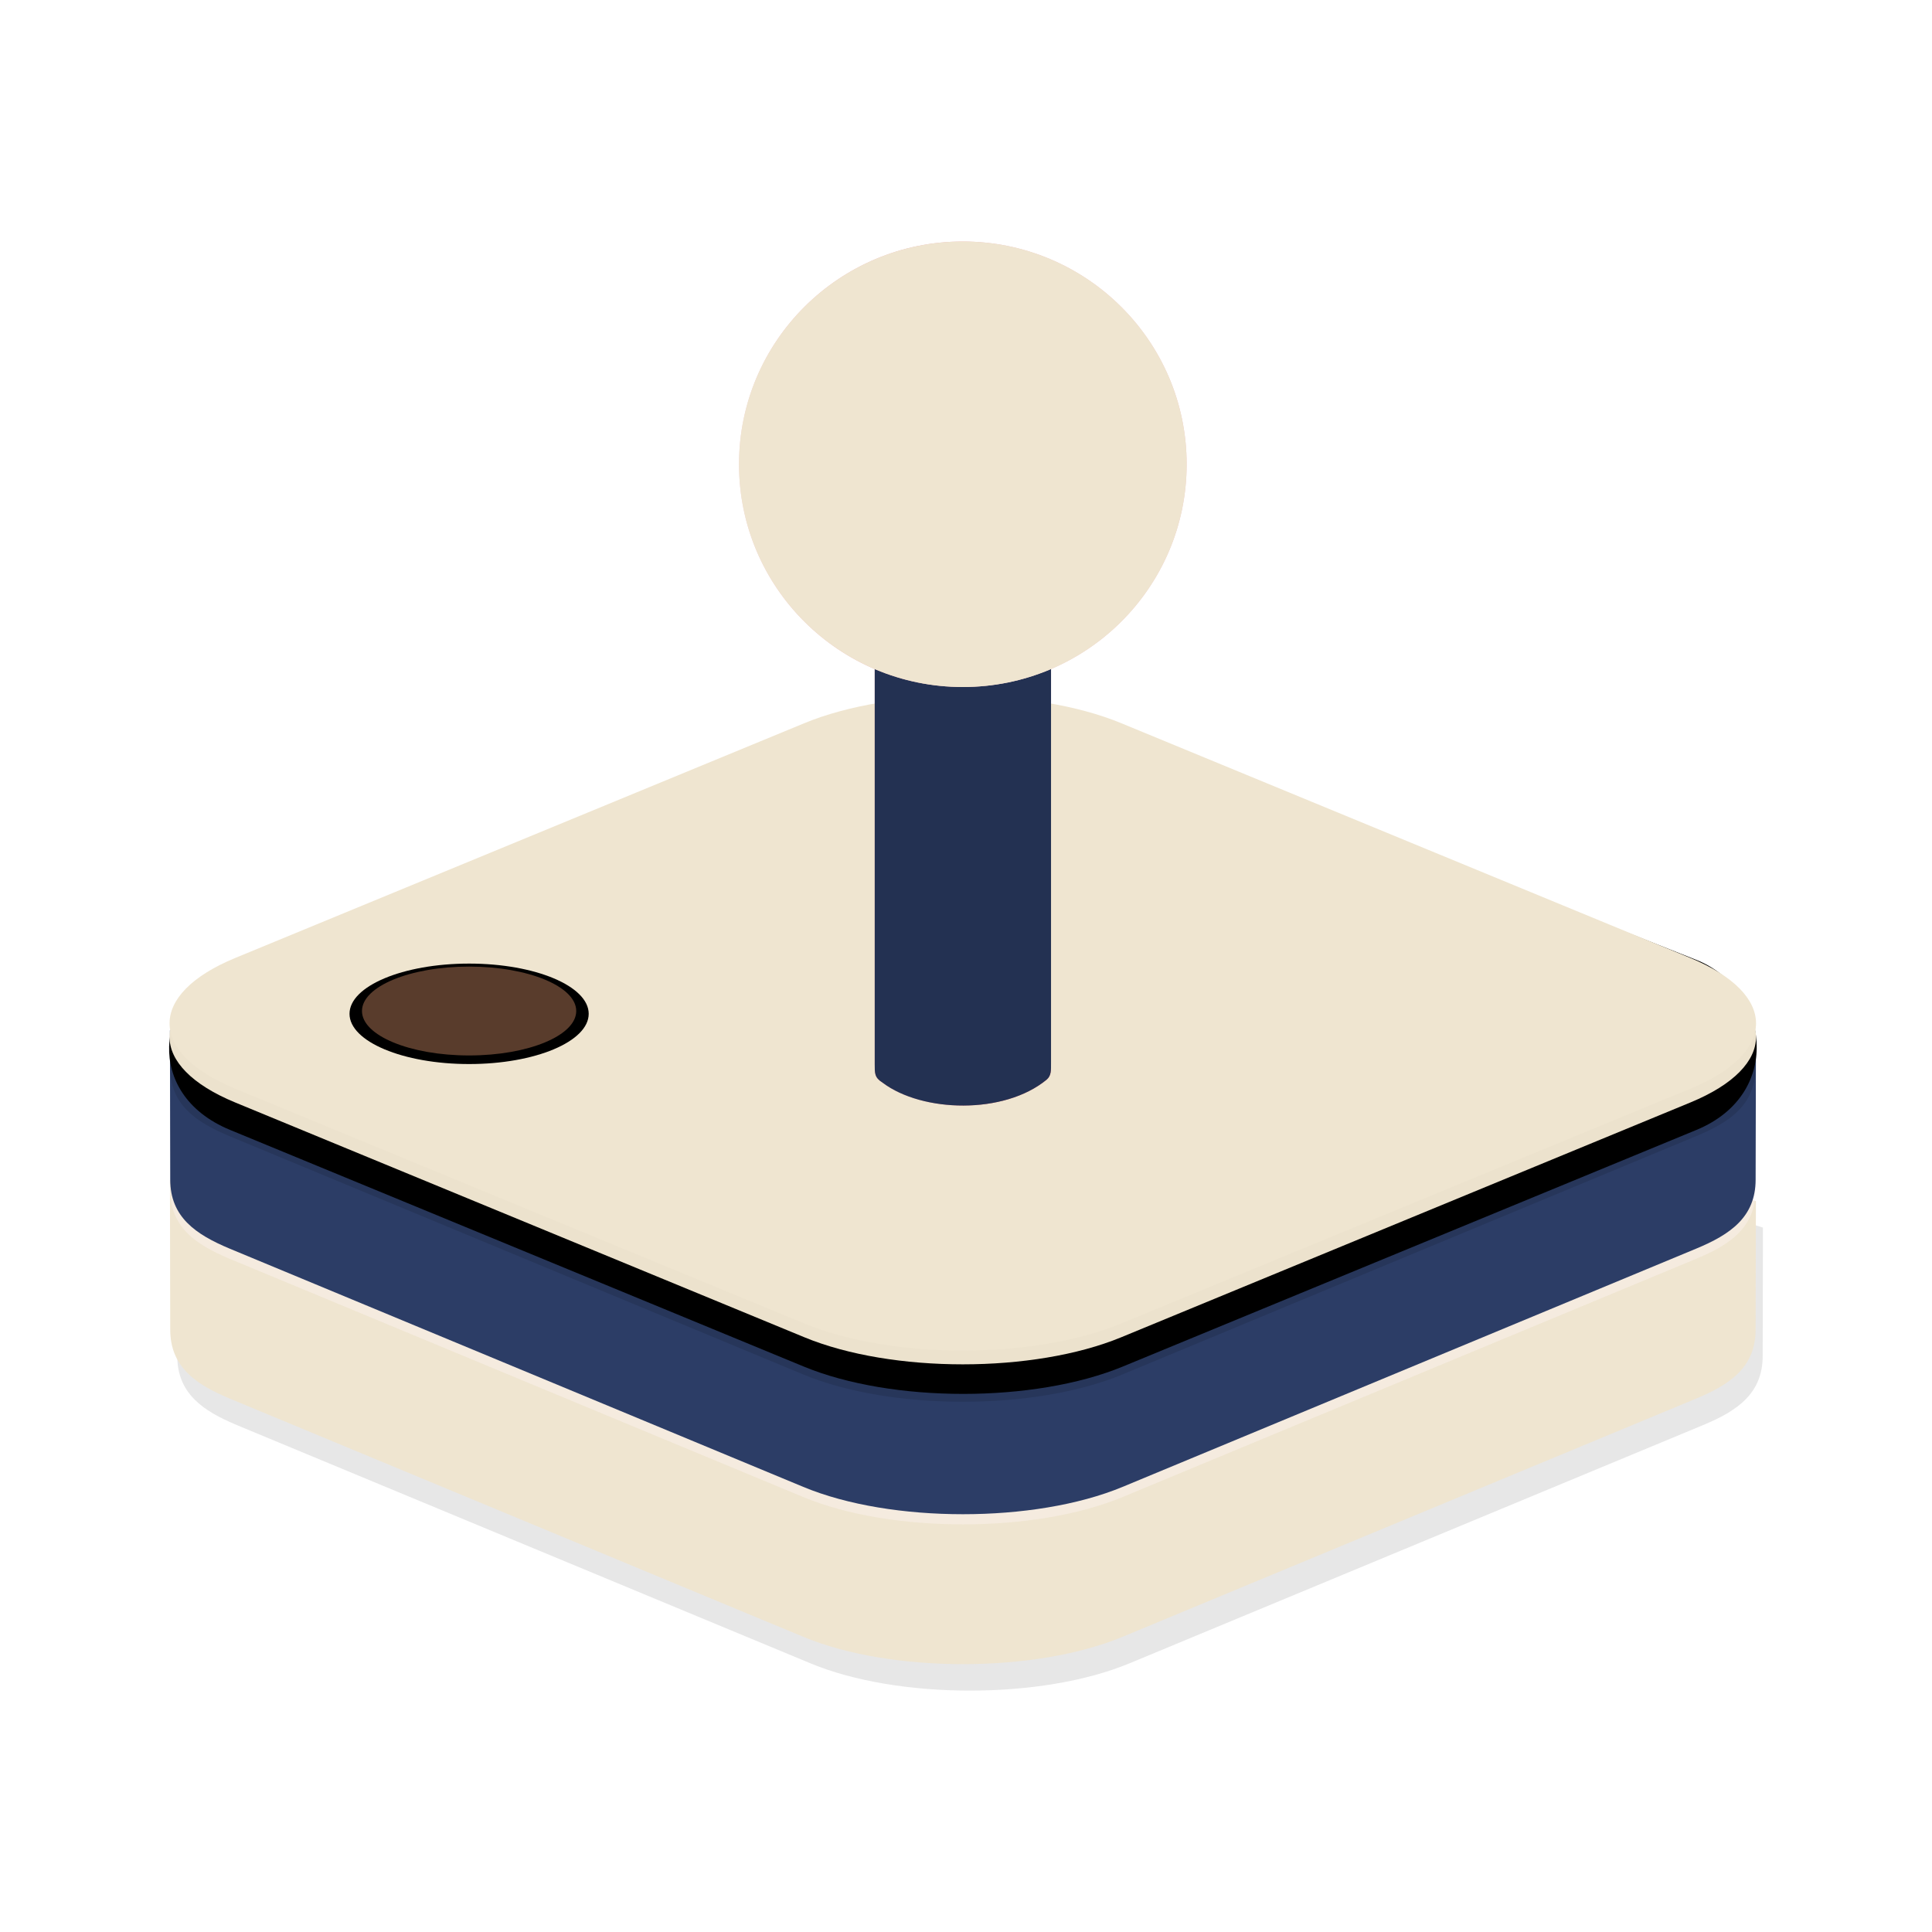
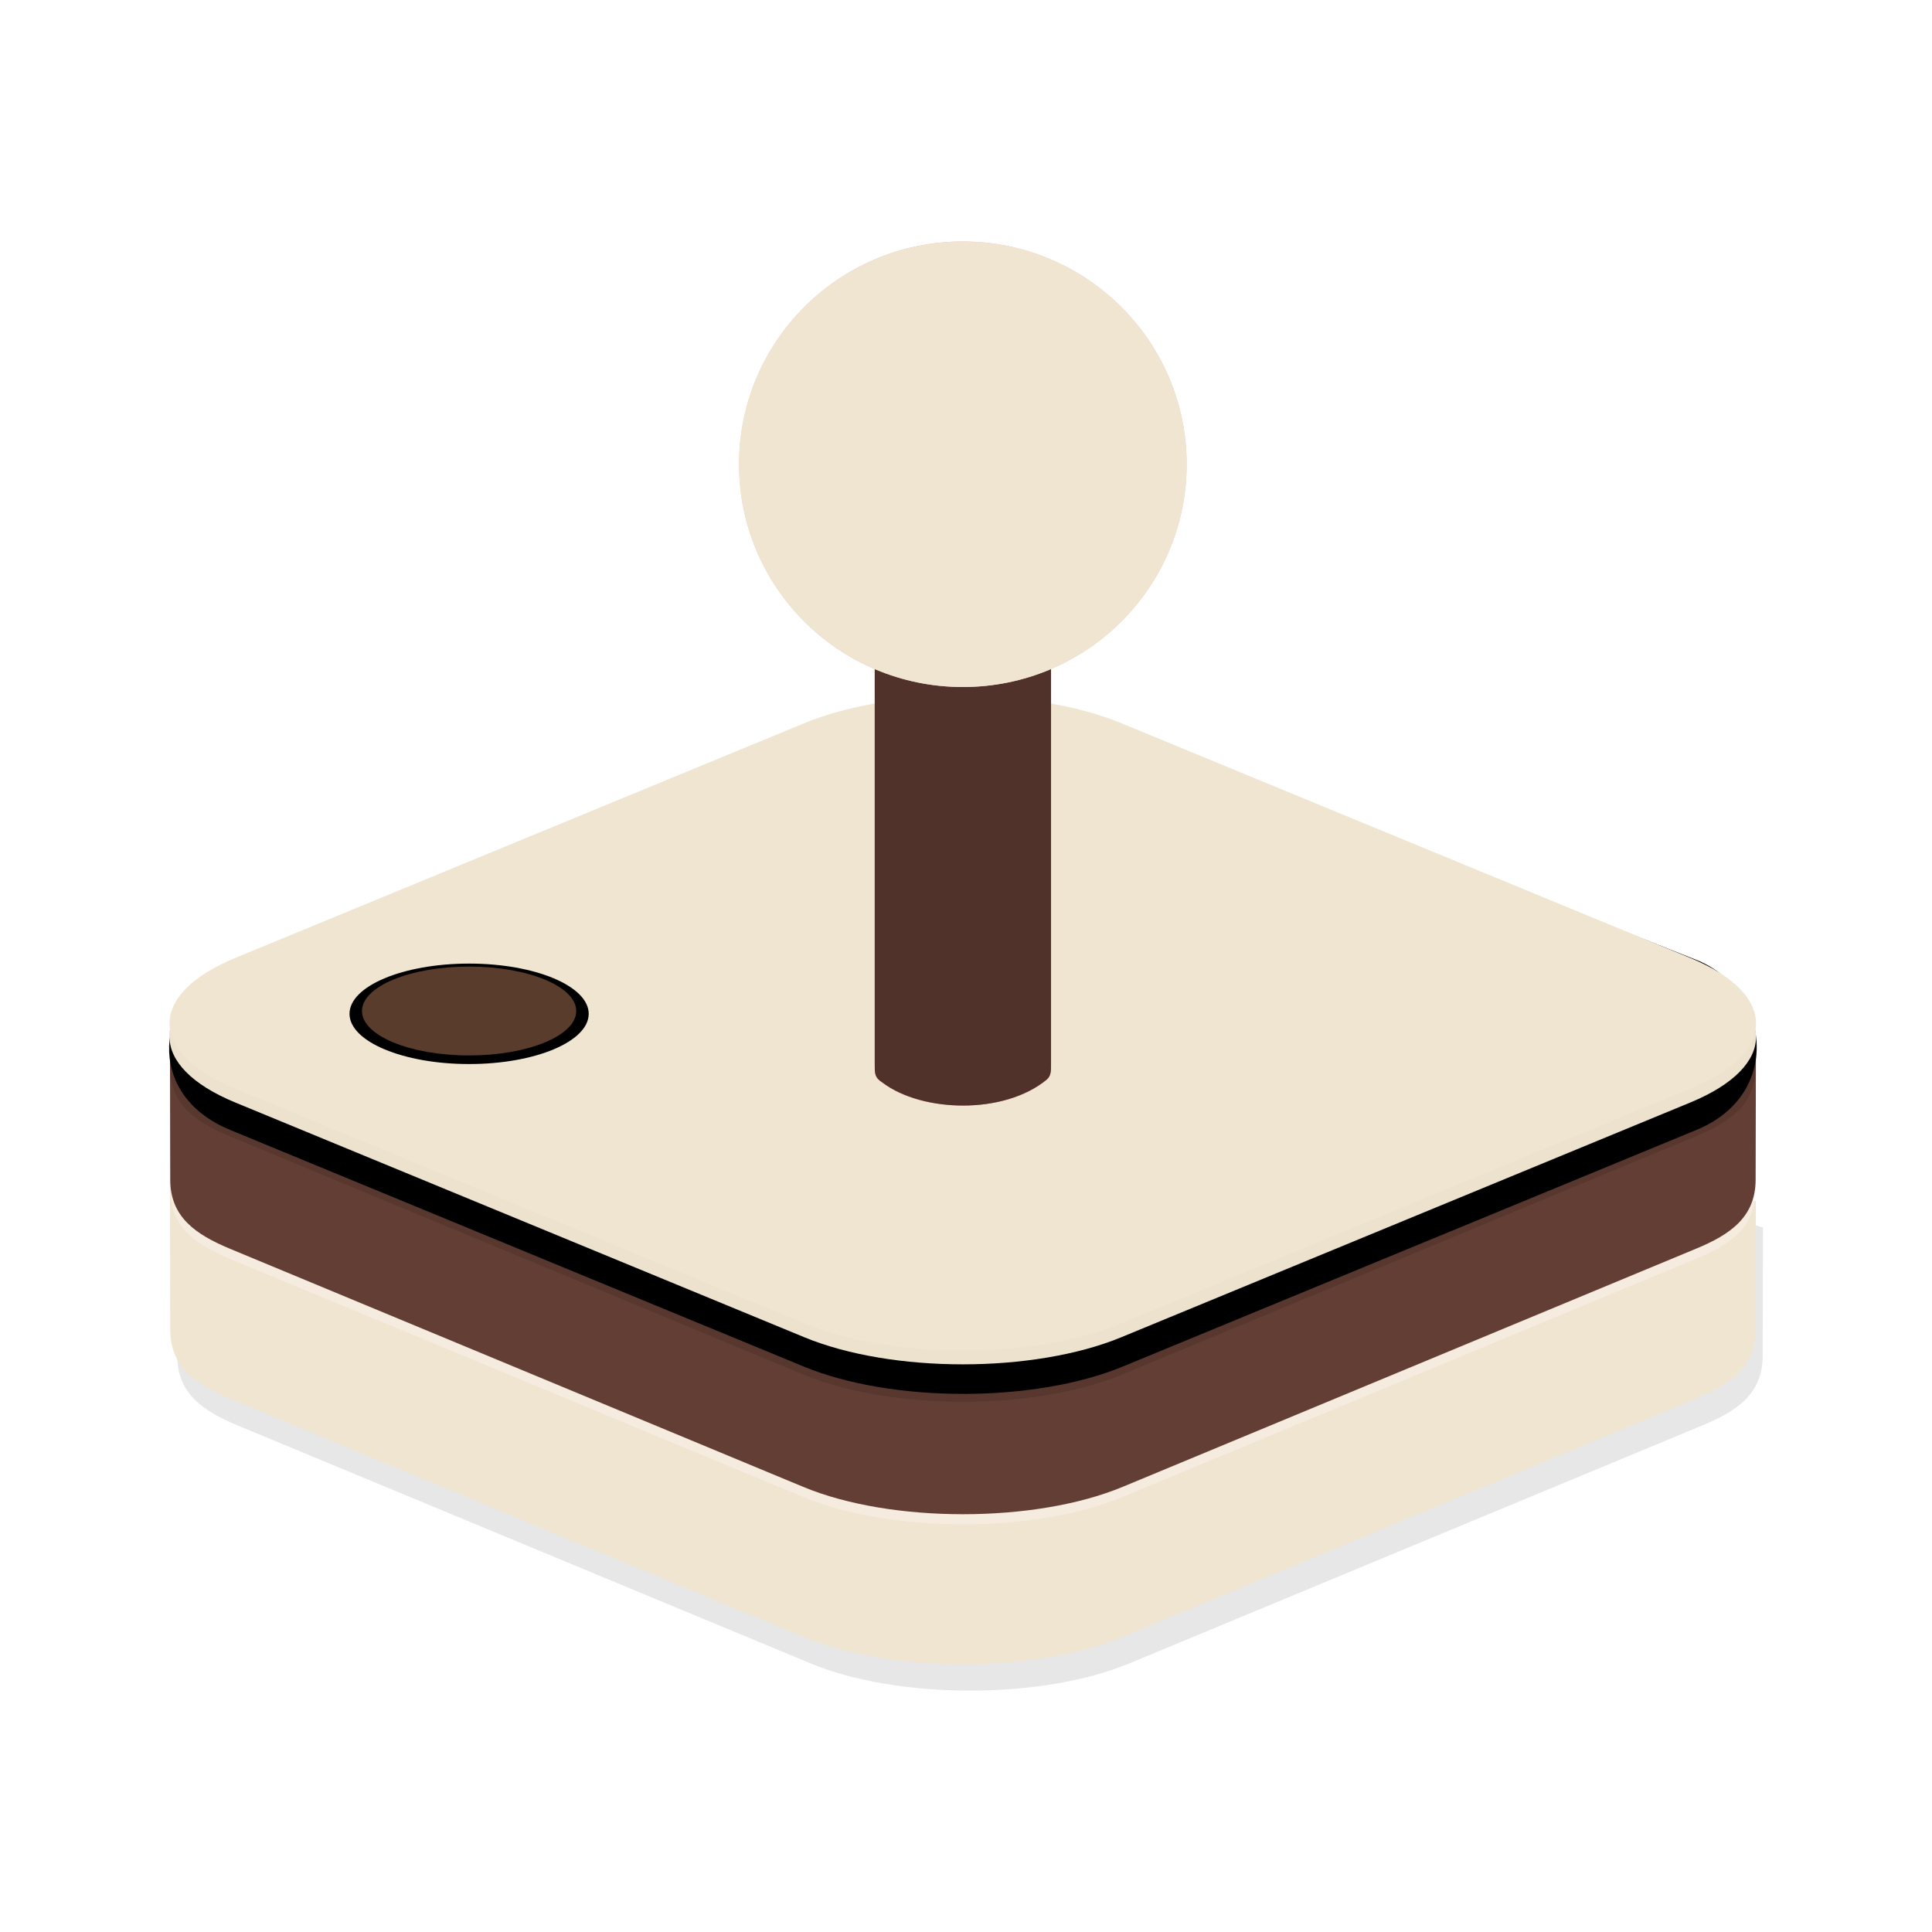
<svg xmlns="http://www.w3.org/2000/svg" xmlns:xlink="http://www.w3.org/1999/xlink" width="32" height="32" version="1.1" id="svg2046">
  <defs id="l4k1">
    <style id="current-color-scheme" type="text/css">
-    .ColorScheme-Background {color:#111829; } .ColorScheme-ButtonBackground { color:#243254; } .ColorScheme-Highlight { color:#ff9456; } .ColorScheme-Text { color:#efe5d0; } .ColorScheme-ViewBackground { color:#19233b; } .ColorScheme-NegativeText { color:#d55560; } .ColorScheme-PositiveText { color:#6ba358; } .ColorScheme-NeutralText { color:#d2962d; }
+    .ColorScheme-Background {color:#1a1825; } .ColorScheme-ButtonBackground { color:#51332c; } .ColorScheme-Highlight { color:#ff9456; } .ColorScheme-Text { color:#efe5d0; } .ColorScheme-ViewBackground { color:#39241f; } .ColorScheme-NegativeText { color:#d55560; } .ColorScheme-PositiveText { color:#6ba358; } .ColorScheme-NeutralText { color:#d2962d; }
  </style>
    <linearGradient id="linearGradient1038">
      <stop style="stop-color:#df7f87;stop-opacity:1" offset="0" id="stop1034" />
      <stop id="stop1042" offset="0.145" style="stop-color:#eaaab0;stop-opacity:1" />
      <stop style="stop-color:#e8a4a9;stop-opacity:1" offset="0.255" id="stop1044" />
      <stop id="stop1046" offset="0.636" style="stop-color:#da6b74;stop-opacity:1" />
      <stop style="stop-color:#d7616a;stop-opacity:1" offset="1" id="stop1036" />
    </linearGradient>
    <linearGradient id="linearGradient980">
      <stop style="stop-color:#fffdfd;stop-opacity:1" offset="0" id="stop976" />
      <stop id="stop992" offset="0.335" style="stop-color:#faebec;stop-opacity:1" />
      <stop id="stop990" offset="0.595" style="stop-color:#f7dee0;stop-opacity:1" />
      <stop id="stop988" offset="0.766" style="stop-color:#f1c5c9;stop-opacity:1" />
      <stop id="stop984" offset="0.926" style="stop-color:#ebb0b5;stop-opacity:1" />
      <stop style="stop-color:#f2cbce;stop-opacity:1" offset="1" id="stop978" />
    </linearGradient>
    <radialGradient xlink:href="#linearGradient980" id="radialGradient982-5-2" cx="336.275" cy="-262.637" fx="336.275" fy="-262.637" r="26.393" gradientUnits="userSpaceOnUse" gradientTransform="matrix(0.07755831,0,0,0.06775334,16.56069,34.9665)" />
    <linearGradient xlink:href="#linearGradient1038" id="linearGradient1445" gradientUnits="userSpaceOnUse" gradientTransform="matrix(0.06384381,0,0,0.06408271,21.7766,31.22891)" x1="321.657" y1="-172.255" x2="342.447" y2="-172.255" />
    <linearGradient xlink:href="#linearGradient1038" id="linearGradient12" gradientUnits="userSpaceOnUse" gradientTransform="matrix(0.0877876,0,0,0.08738548,-46.3207,29.94851)" x1="321.657" y1="-172.255" x2="342.447" y2="-172.255" />
    <radialGradient xlink:href="#linearGradient980" id="radialGradient12" gradientUnits="userSpaceOnUse" gradientTransform="matrix(0.1066456,0,0,0.0923909,-53.49277,35.04521)" cx="336.275" cy="-262.637" fx="336.275" fy="-262.637" r="26.393" />
  </defs>
  <g id="22-22-lutris">
    <path id="rect3" style="fill:#efe5d0;fill-opacity:1;stroke-width:2.744;stroke-linecap:round;stroke-linejoin:round" d="m 38,13 c -1.662,0 -3,1.338 -3,3 v 10 c 0,1.662 1.338,3 3,3 h 10 c 1.662,0 3,-1.338 3,-3 V 16 c 0,-1.662 -1.338,-3 -3,-3 z m 0,1 h 10 c 1.108,0 2,0.892 2,2 v 10 c 0,1.108 -0.892,2 -2,2 h -10 c -1.108,0 -2,-0.892 -2,-2 V 16 c 0,-1.108 0.892,-2 2,-2 z" />
    <rect style="fill:none;fill-opacity:1;stroke:none;stroke-width:0.1;stroke-linecap:square;stroke-linejoin:miter;stroke-miterlimit:4;stroke-dasharray:none;stroke-dashoffset:0;stroke-opacity:1" id="rect4148" width="22" height="22" x="32" y="10" />
    <path style="fill:#000000;fill-opacity:0.095;stroke:#000000;stroke-width:0;stroke-linecap:round;stroke-linejoin:round;stroke-miterlimit:4;stroke-dasharray:none;stroke-opacity:0.094" d="m 43.027,21.269 v 6.3e-5 c -0.432,0.003 -0.864,0.072 -1.2,0.201 l -4.768,1.358 0.002,1.133 c 8.58e-4,0.282 0.19,0.415 0.448,0.523 l 4.318,1.808 c 0.333,0.139 0.767,0.208 1.202,0.208 0.434,0 0.869,-0.068 1.202,-0.208 l 4.318,-1.808 c 0.258,-0.108 0.447,-0.24 0.448,-0.523 l 0.002,-0.976 -4.768,-1.515 C 43.889,21.361 43.464,21.271 43.032,21.269 v -6.3e-5 c -6.74e-4,3e-6 -0.002,3.3e-5 -0.002,3.6e-5 -6.72e-4,-3e-6 -0.002,-3.3e-5 -0.002,-3.6e-5 z" id="path1025-7-2" />
    <path id="path940-4-9" d="m 42.974,21.068 v 6.4e-5 c -0.432,0.003 -0.864,0.072 -1.2,0.201 l -4.768,1.358 0.002,1.133 c 8.57e-4,0.282 0.19,0.415 0.448,0.523 l 4.318,1.808 c 0.333,0.139 0.767,0.208 1.202,0.208 0.434,0 0.869,-0.068 1.202,-0.208 l 4.318,-1.808 c 0.258,-0.108 0.447,-0.24 0.448,-0.523 l 0.002,-0.976 -4.768,-1.515 c -0.343,-0.109 -0.768,-0.199 -1.2,-0.201 v -6.4e-5 c -6.7e-4,3e-6 -0.002,2.8e-5 -0.002,3.2e-5 -6.72e-4,-4e-6 -0.002,-2.9e-5 -0.002,-3.2e-5 z" style="fill:#efe5d0;fill-opacity:1;stroke:#000000;stroke-width:0;stroke-linecap:round;stroke-linejoin:round;stroke-miterlimit:4;stroke-dasharray:none;stroke-opacity:0.094" />
    <path style="fill:#fcf3f4;fill-opacity:0.436;stroke:#000000;stroke-width:0;stroke-linecap:round;stroke-linejoin:round;stroke-miterlimit:4;stroke-dasharray:none;stroke-opacity:0.094" d="m 42.974,20.007 v 6.4e-5 c -0.432,0.002 -0.864,0.072 -1.2,0.201 l -4.768,1.358 0.002,1.133 c 8.57e-4,0.282 0.19,0.415 0.448,0.523 l 4.318,1.808 c 0.333,0.139 0.767,0.208 1.202,0.208 0.434,0 0.869,-0.068 1.202,-0.208 l 4.318,-1.808 c 0.258,-0.108 0.447,-0.24 0.448,-0.523 l 0.002,-0.976 -4.768,-1.515 C 43.836,20.099 43.41,20.009 42.978,20.007 v -6.4e-5 c -6.74e-4,3e-6 -0.002,3.1e-5 -0.002,3.3e-5 -6.75e-4,-2e-6 -0.002,-3e-5 -0.002,-3.3e-5 z" id="path962-5-3" />
-     <path style="fill:#2c3d66;fill-opacity:1;stroke:#000000;stroke-width:0;stroke-linecap:round;stroke-linejoin:round;stroke-miterlimit:4;stroke-dasharray:none;stroke-opacity:0.094" d="m 42.974,19.93 v 6.4e-5 c -0.432,0.002 -0.864,0.072 -1.2,0.201 l -4.768,1.358 0.002,1.133 c 8.57e-4,0.282 0.19,0.415 0.448,0.523 l 4.318,1.808 c 0.333,0.139 0.767,0.208 1.202,0.208 0.434,0 0.869,-0.068 1.202,-0.208 l 4.318,-1.808 c 0.258,-0.108 0.447,-0.24 0.448,-0.523 l 0.002,-0.976 -4.768,-1.515 C 43.836,20.022 43.41,19.932 42.978,19.93 v -6.4e-5 c -6.74e-4,4e-6 -0.002,3e-5 -0.002,3.3e-5 -6.75e-4,-3e-6 -0.002,-2.9e-5 -0.002,-3.3e-5 z" id="path890-2-1" />
+     <path style="fill:#633e35;fill-opacity:1;stroke:#000000;stroke-width:0;stroke-linecap:round;stroke-linejoin:round;stroke-miterlimit:4;stroke-dasharray:none;stroke-opacity:0.094" d="m 42.974,19.93 v 6.4e-5 c -0.432,0.002 -0.864,0.072 -1.2,0.201 l -4.768,1.358 0.002,1.133 c 8.57e-4,0.282 0.19,0.415 0.448,0.523 l 4.318,1.808 c 0.333,0.139 0.767,0.208 1.202,0.208 0.434,0 0.869,-0.068 1.202,-0.208 l 4.318,-1.808 c 0.258,-0.108 0.447,-0.24 0.448,-0.523 l 0.002,-0.976 -4.768,-1.515 C 43.836,20.022 43.41,19.932 42.978,19.93 v -6.4e-5 c -6.74e-4,4e-6 -0.002,3e-5 -0.002,3.3e-5 -6.75e-4,-3e-6 -0.002,-2.9e-5 -0.002,-3.3e-5 z" id="path890-2-1" />
    <path id="path936-5-9" d="m 37.006,21.488 0.002,0.281 c 8.57e-4,0.282 0.19,0.415 0.448,0.523 l 4.318,1.808 c 0.333,0.139 0.767,0.208 1.202,0.208 0.434,0 0.869,-0.068 1.202,-0.208 l 4.318,-1.808 C 48.754,22.184 48.943,22.052 48.944,21.769 l 0.002,-0.123 z" style="fill:#000000;fill-opacity:0.114;stroke:#000000;stroke-width:0;stroke-linecap:round;stroke-linejoin:round;stroke-miterlimit:4;stroke-dasharray:none;stroke-opacity:0.094" />
    <path id="rect858-4-4" d="m 37.387,21.039 4.39,-1.808 c 0.667,-0.275 1.734,-0.267 2.404,0 l 4.318,1.723 c 0.541,0.216 0.666,1.014 0,1.291 l -4.318,1.796 c -0.666,0.277 -1.738,0.277 -2.404,0 l -4.318,-1.796 c -0.666,-0.277 -0.534,-1.016 -0.072,-1.206 z" style="fill:#000000;fill-opacity:1;stroke:#000000;stroke-width:0;stroke-linecap:round;stroke-linejoin:round;stroke-miterlimit:4;stroke-dasharray:none;stroke-opacity:0.094" />
    <rect style="fill:#efe5d0;fill-opacity:0.986;stroke:#000000;stroke-width:0;stroke-linecap:round;stroke-linejoin:round;stroke-miterlimit:4;stroke-dasharray:none;stroke-opacity:0.094" id="rect854-7-7" width="7.225" height="7.225" x="-8.381" y="47.702" rx="1.51" ry="1.51" transform="matrix(0.9233052,-0.3840672,0.9233052,0.3840672,0,0)" />
    <rect transform="matrix(0.9233052,-0.3840672,0.9233052,0.3840672,0,0)" ry="1.51" rx="1.51" y="47.566" x="-8.245" height="7.225" width="7.225" id="rect844-4-8" style="fill:#efe5d0;fill-opacity:1;stroke:#000000;stroke-width:0;stroke-linecap:round;stroke-linejoin:round;stroke-miterlimit:4;stroke-dasharray:none;stroke-opacity:0.094" />
    <path style="fill:url(#linearGradient1445);fill-opacity:1;stroke:#000000;stroke-width:0;stroke-linecap:round;stroke-linejoin:round;stroke-miterlimit:4;stroke-dasharray:none;stroke-opacity:0.094" d="m 42.312,18.321 h 1.327 v 3.409 c 0,0.061 0.003,0.102 -0.034,0.133 -0.321,0.266 -0.936,0.249 -1.233,0.023 -0.063,-0.04 -0.06,-0.072 -0.06,-0.144 z" id="rect1012-4-4" />
-     <path id="path1048-3-5" d="m 42.312,18.321 h 1.327 v 3.409 c 0,0.061 0.003,0.102 -0.034,0.133 -0.321,0.266 -0.936,0.249 -1.233,0.023 -0.063,-0.04 -0.06,-0.072 -0.06,-0.144 z" style="fill:#233152;fill-opacity:1;stroke:#000000;stroke-width:0;stroke-linecap:round;stroke-linejoin:round;stroke-miterlimit:4;stroke-dasharray:none;stroke-opacity:0.094" />
+     <path id="path1048-3-5" d="m 42.312,18.321 h 1.327 v 3.409 c 0,0.061 0.003,0.102 -0.034,0.133 -0.321,0.266 -0.936,0.249 -1.233,0.023 -0.063,-0.04 -0.06,-0.072 -0.06,-0.144 z" style="fill:#50322b;fill-opacity:1;stroke:#000000;stroke-width:0;stroke-linecap:round;stroke-linejoin:round;stroke-miterlimit:4;stroke-dasharray:none;stroke-opacity:0.094" />
    <ellipse style="fill:url(#radialGradient982-5-2);fill-opacity:1;stroke:#000000;stroke-width:0;stroke-linecap:round;stroke-linejoin:round;stroke-miterlimit:4;stroke-dasharray:none;stroke-opacity:0.094" id="path974-0-0" cx="42.976" cy="17.191" rx="1.685" ry="1.691" />
    <ellipse cy="17.191" cx="42.976" id="circle994-7-3" style="fill:#efe5d0;fill-opacity:1;stroke:#000000;stroke-width:0;stroke-linecap:round;stroke-linejoin:round;stroke-miterlimit:4;stroke-dasharray:none;stroke-opacity:0.094" rx="1.685" ry="1.691" />
    <ellipse ry="0.381" rx="0.9" cy="21.363" cx="39.259" id="path1084-8-6" style="fill:#000000;fill-opacity:1;stroke:#000000;stroke-width:0;stroke-linecap:round;stroke-linejoin:round;stroke-miterlimit:4;stroke-dasharray:none;stroke-opacity:0.094" />
    <ellipse style="fill:#593c2c;fill-opacity:1;stroke:#000000;stroke-width:0;stroke-linecap:round;stroke-linejoin:round;stroke-miterlimit:4;stroke-dasharray:none;stroke-opacity:0.094" id="ellipse1096-6-1" cx="39.259" cy="21.342" rx="0.807" ry="0.337" />
  </g>
  <g id="lutris">
    <rect y="0" x="-1.3415527e-07" height="32" width="32" id="rect4230" style="fill:none;fill-opacity:1;stroke:none" />
    <g id="g12" transform="matrix(1.6,0,0,1.6,43.42108,-9.599999)">
      <path style="fill:#000000;fill-opacity:0.095;stroke:#000000;stroke-width:0;stroke-linecap:round;stroke-linejoin:round;stroke-miterlimit:4;stroke-dasharray:none;stroke-opacity:0.094" d="m -17.1,16.367 v 8.9e-5 c -0.594,0.003 -1.188,0.098 -1.65,0.274 l -6.556,1.852 0.003,1.546 c 0.001,0.385 0.262,0.565 0.616,0.713 l 5.937,2.466 c 0.457,0.19 1.055,0.283 1.653,0.283 0.597,0 1.195,-0.093 1.653,-0.283 l 5.937,-2.466 c 0.355,-0.147 0.615,-0.328 0.616,-0.713 l 0.003,-1.331 -6.556,-2.066 c -0.471,-0.148 -1.056,-0.271 -1.65,-0.274 v -8.9e-5 c -9.25e-4,4e-6 -0.002,4.1e-5 -0.003,4.5e-5 -9.26e-4,-4e-6 -0.002,-4.1e-5 -0.003,-4.5e-5 z" id="path2" />
      <path id="path3" d="m -17.173,16.093 v 8.8e-5 c -0.594,0.003 -1.188,0.098 -1.65,0.274 l -6.556,1.852 0.003,1.546 c 0.001,0.385 0.262,0.565 0.616,0.713 l 5.937,2.466 c 0.457,0.19 1.055,0.283 1.653,0.283 0.597,0 1.195,-0.093 1.653,-0.283 l 5.937,-2.466 c 0.355,-0.147 0.615,-0.328 0.616,-0.713 l 0.003,-1.331 -6.556,-2.066 c -0.471,-0.148 -1.056,-0.271 -1.65,-0.274 v -8.8e-5 c -9.27e-4,4e-6 -0.002,4.2e-5 -0.003,4.7e-5 -9.26e-4,-5e-6 -0.002,-4.3e-5 -0.003,-4.7e-5 z" style="fill:#efe5d0;fill-opacity:1;stroke:#000000;stroke-width:0;stroke-linecap:round;stroke-linejoin:round;stroke-miterlimit:4;stroke-dasharray:none;stroke-opacity:0.094" />
      <path style="fill:#fcf3f4;fill-opacity:0.436;stroke:#000000;stroke-width:0;stroke-linecap:round;stroke-linejoin:round;stroke-miterlimit:4;stroke-dasharray:none;stroke-opacity:0.094" d="m -17.173,14.646 v 8.6e-5 c -0.594,0.003 -1.188,0.098 -1.65,0.274 l -6.556,1.852 0.003,1.546 c 0.001,0.385 0.262,0.565 0.616,0.713 l 5.937,2.466 c 0.457,0.19 1.055,0.283 1.653,0.283 0.597,0 1.195,-0.093 1.653,-0.283 l 5.937,-2.466 c 0.355,-0.147 0.615,-0.328 0.616,-0.713 l 0.003,-1.331 -6.556,-2.066 c -0.471,-0.148 -1.055,-0.271 -1.65,-0.274 v -8.5e-5 c -9.25e-4,3e-6 -0.002,4.1e-5 -0.003,4.5e-5 -9.25e-4,-4e-6 -0.002,-4.2e-5 -0.003,-4.5e-5 z" id="path4" />
-       <path style="fill:#2c3d66;fill-opacity:1;stroke:#000000;stroke-width:0;stroke-linecap:round;stroke-linejoin:round;stroke-miterlimit:4;stroke-dasharray:none;stroke-opacity:0.094" d="m -17.173,14.541 v 8.7e-5 c -0.594,0.003 -1.188,0.098 -1.65,0.274 l -6.556,1.852 0.003,1.546 c 0.001,0.385 0.262,0.565 0.616,0.713 l 5.937,2.466 c 0.457,0.19 1.055,0.283 1.653,0.283 0.597,0 1.195,-0.093 1.653,-0.283 l 5.937,-2.466 c 0.355,-0.147 0.615,-0.328 0.616,-0.713 l 0.003,-1.331 -6.556,-2.066 c -0.471,-0.148 -1.055,-0.271 -1.65,-0.274 v -8.7e-5 c -9.26e-4,4e-6 -0.002,4.2e-5 -0.003,4.6e-5 -9.25e-4,-4e-6 -0.002,-4.2e-5 -0.003,-4.6e-5 z" id="path5" />
+       <path style="fill:#633e35;fill-opacity:1;stroke:#000000;stroke-width:0;stroke-linecap:round;stroke-linejoin:round;stroke-miterlimit:4;stroke-dasharray:none;stroke-opacity:0.094" d="m -17.173,14.541 v 8.7e-5 c -0.594,0.003 -1.188,0.098 -1.65,0.274 l -6.556,1.852 0.003,1.546 c 0.001,0.385 0.262,0.565 0.616,0.713 l 5.937,2.466 c 0.457,0.19 1.055,0.283 1.653,0.283 0.597,0 1.195,-0.093 1.653,-0.283 l 5.937,-2.466 c 0.355,-0.147 0.615,-0.328 0.616,-0.713 l 0.003,-1.331 -6.556,-2.066 c -0.471,-0.148 -1.055,-0.271 -1.65,-0.274 v -8.7e-5 c -9.26e-4,4e-6 -0.002,4.2e-5 -0.003,4.6e-5 -9.25e-4,-4e-6 -0.002,-4.2e-5 -0.003,-4.6e-5 z" id="path5" />
      <path id="path6" d="m -25.38,16.666 0.003,0.383 c 0.001,0.385 0.262,0.565 0.616,0.713 l 5.937,2.466 c 0.457,0.19 1.055,0.283 1.653,0.283 0.597,0 1.195,-0.093 1.653,-0.283 l 5.937,-2.466 c 0.355,-0.147 0.615,-0.328 0.616,-0.713 l 0.003,-0.168 z" style="fill:#000000;fill-opacity:0.114;stroke:#000000;stroke-width:0;stroke-linecap:round;stroke-linejoin:round;stroke-miterlimit:4;stroke-dasharray:none;stroke-opacity:0.094" />
      <path id="path7" d="m -24.856,16.053 6.037,-2.466 c 0.917,-0.374 2.384,-0.365 3.305,0 l 5.937,2.35 c 0.744,0.295 0.916,1.382 0,1.76 l -5.937,2.449 c -0.916,0.378 -2.39,0.378 -3.305,0 l -5.937,-2.449 c -0.916,-0.378 -0.734,-1.385 -0.1,-1.644 z" style="fill:#000000;fill-opacity:1;stroke:#000000;stroke-width:0;stroke-linecap:round;stroke-linejoin:round;stroke-miterlimit:4;stroke-dasharray:none;stroke-opacity:0.094" />
      <rect style="fill:#efe5d0;fill-opacity:0.986;stroke:#000000;stroke-width:0;stroke-linecap:round;stroke-linejoin:round;stroke-miterlimit:4;stroke-dasharray:none;stroke-opacity:0.094" id="rect7" width="9.922" height="9.922" x="-36.192" y="7.695" rx="1.774" ry="1.774" transform="matrix(0.9244318,-0.3813473,0.9244318,0.3813473,0,0)" />
      <rect transform="matrix(0.9244318,-0.3813473,0.9244318,0.3813473,0,0)" ry="1.774" rx="1.774" y="7.508" x="-36.005" height="9.922" width="9.922" id="rect8" style="fill:#efe5d0;fill-opacity:1;stroke:#000000;stroke-width:0;stroke-linecap:round;stroke-linejoin:round;stroke-miterlimit:4;stroke-dasharray:none;stroke-opacity:0.094" />
      <path style="fill:url(#linearGradient12);fill-opacity:1;stroke:#000000;stroke-width:0;stroke-linecap:round;stroke-linejoin:round;stroke-miterlimit:4;stroke-dasharray:none;stroke-opacity:0.094" d="m -18.083,12.347 h 1.825 v 4.649 c 0,0.083 0.004,0.139 -0.046,0.181 -0.441,0.363 -1.287,0.34 -1.696,0.032 -0.087,-0.055 -0.083,-0.098 -0.083,-0.197 z" id="path8" />
-       <path id="path9" d="m -18.083,12.347 h 1.825 v 4.649 c 0,0.083 0.004,0.139 -0.046,0.181 -0.441,0.363 -1.287,0.34 -1.696,0.032 -0.087,-0.055 -0.083,-0.098 -0.083,-0.197 z" style="fill:#233152;fill-opacity:1;stroke:#000000;stroke-width:0;stroke-linecap:round;stroke-linejoin:round;stroke-miterlimit:4;stroke-dasharray:none;stroke-opacity:0.094" />
+       <path id="path9" d="m -18.083,12.347 h 1.825 v 4.649 c 0,0.083 0.004,0.139 -0.046,0.181 -0.441,0.363 -1.287,0.34 -1.696,0.032 -0.087,-0.055 -0.083,-0.098 -0.083,-0.197 z" style="fill:#50322b;fill-opacity:1;stroke:#000000;stroke-width:0;stroke-linecap:round;stroke-linejoin:round;stroke-miterlimit:4;stroke-dasharray:none;stroke-opacity:0.094" />
      <ellipse style="fill:url(#radialGradient12);fill-opacity:1;stroke:#000000;stroke-width:0;stroke-linecap:round;stroke-linejoin:round;stroke-miterlimit:4;stroke-dasharray:none;stroke-opacity:0.094" id="ellipse9" cx="-17.171" cy="10.806" rx="2.317" ry="2.306" />
      <ellipse cy="10.806" cx="-17.171" id="ellipse10" style="fill:#efe5d0;fill-opacity:1;stroke:#000000;stroke-width:0;stroke-linecap:round;stroke-linejoin:round;stroke-miterlimit:4;stroke-dasharray:none;stroke-opacity:0.094" rx="2.317" ry="2.306" />
      <ellipse ry="0.52" rx="1.238" cy="16.495" cx="-22.282" id="ellipse11" style="fill:#000000;fill-opacity:1;stroke:#000000;stroke-width:0;stroke-linecap:round;stroke-linejoin:round;stroke-miterlimit:4;stroke-dasharray:none;stroke-opacity:0.094" />
      <ellipse style="fill:#593c2c;fill-opacity:1;stroke:#000000;stroke-width:0;stroke-linecap:round;stroke-linejoin:round;stroke-miterlimit:4;stroke-dasharray:none;stroke-opacity:0.094" id="ellipse12" cx="-22.282" cy="16.466" rx="1.109" ry="0.46" />
    </g>
  </g>
</svg>
